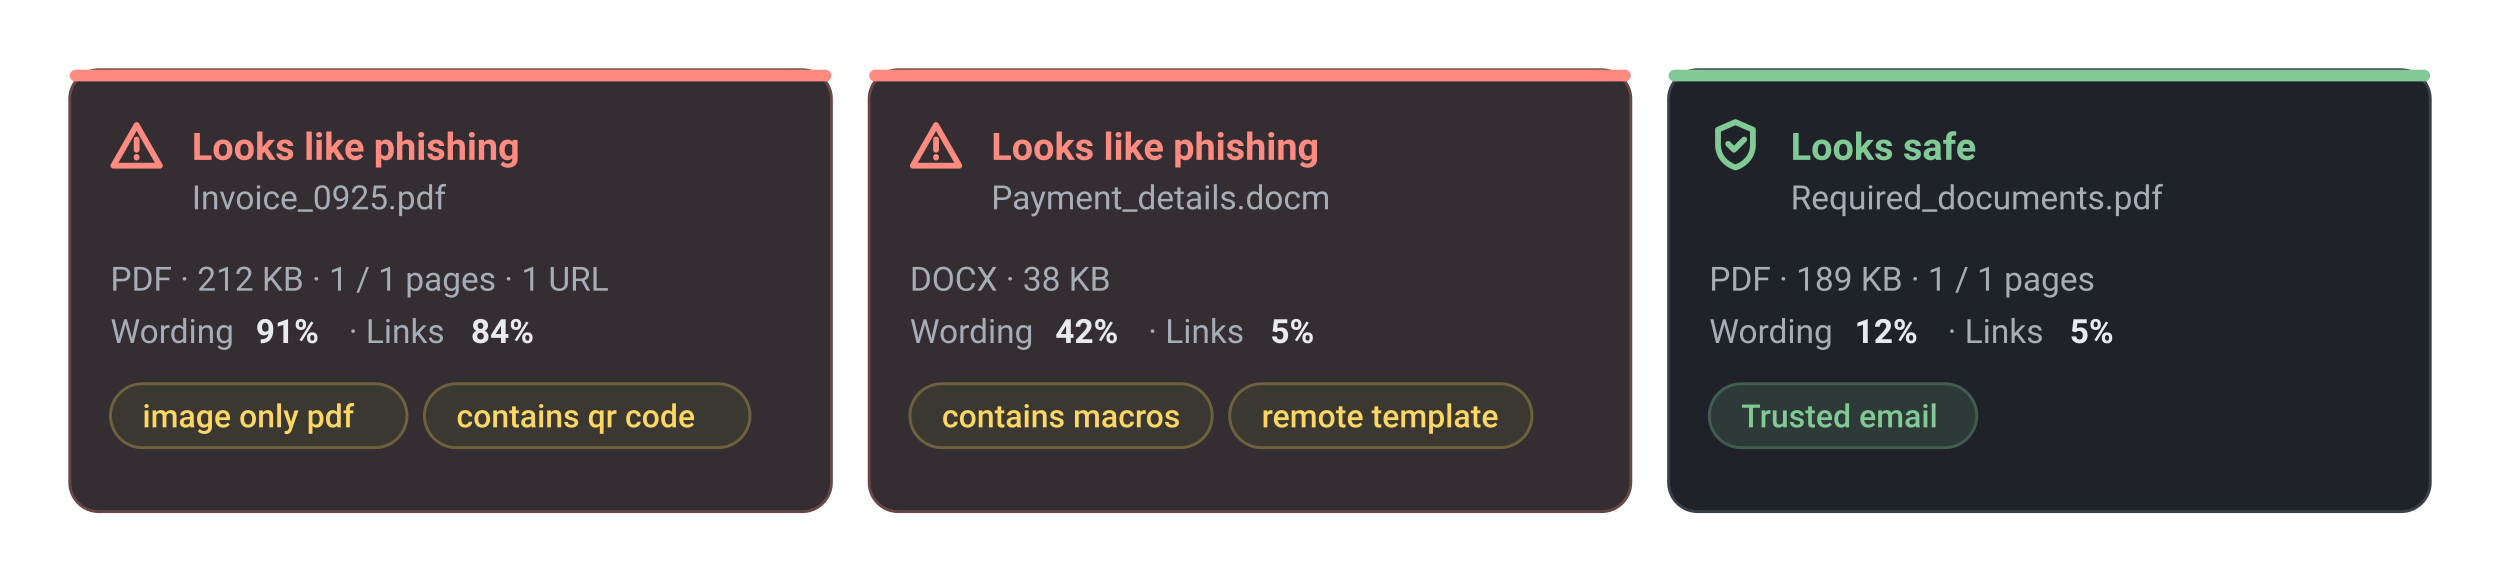
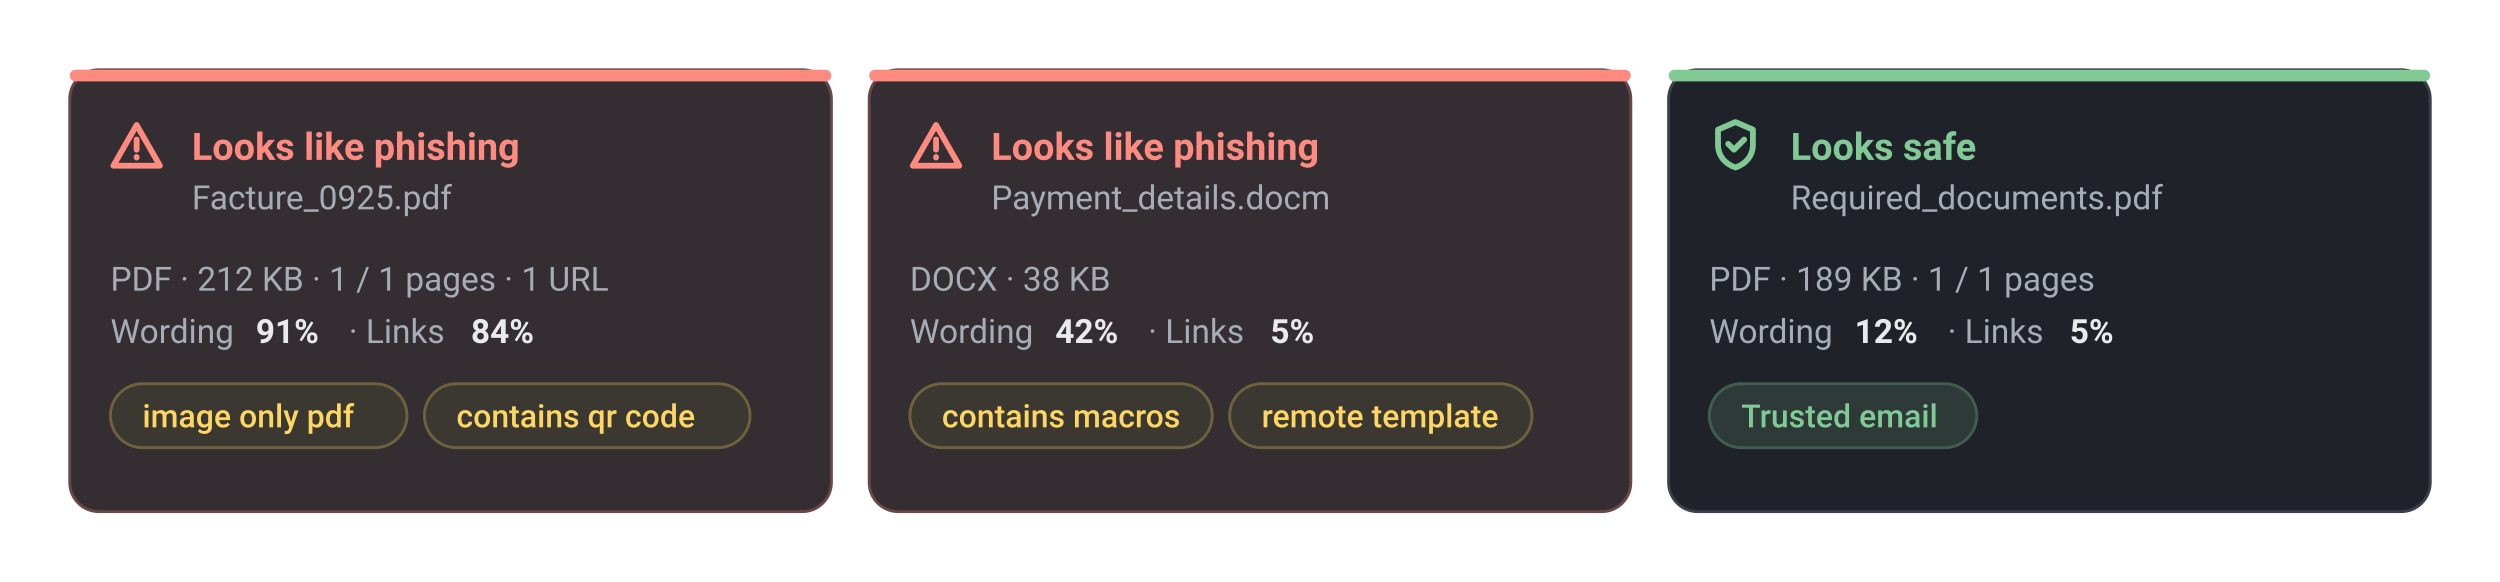
<svg xmlns="http://www.w3.org/2000/svg" width="860" height="200" viewBox="0 0 860 200" role="img" aria-labelledby="t d">
  <style>
    text { font-family: "Google Sans", Roboto, "Segoe UI", Helvetica, Arial, sans-serif; }
    .ic { fill: none; stroke-width: 2; stroke-linecap: round; stroke-linejoin: round; }
  </style>
  <rect x="0" y="0" width="860" height="200" rx="18" fill="none" />
  <g transform="translate(24 24)">
    <rect width="262" height="152" rx="10" fill="#342d32" stroke="#694748" />
    <rect width="262" height="4" rx="2" fill="#ff8a80" />
    <g transform="translate(14 18)" class="ic" stroke="#ff8a80">
      <path d="M9 1 L17 15 L1 15 Z" />
      <path d="M9 6 V9.5 M9 12 V12.2" />
    </g>
    <text x="42" y="31" font-size="13" font-weight="600" fill="#ff8a80">Looks like phishing</text>
-     <text x="42" y="48" font-size="11.5" fill="#a6adb7">Invoice_0925.pdf</text>
+     <text x="42" y="48" font-size="11.5" fill="#a6adb7">Facture_0925.pdf</text>
    <text x="14" y="76" font-size="11.5" fill="#a6adb7">PDF · 212 KB · 1 / 1 pages · 1 URL</text>
    <text x="14" y="94" font-size="11.5" fill="#a6adb7">Wording</text>
    <text x="64" y="94" font-size="11.5" font-weight="600" fill="#e8eaed">91%</text>
    <text x="96" y="94" font-size="11.5" fill="#a6adb7">· Links</text>
    <text x="138" y="94" font-size="11.5" font-weight="600" fill="#e8eaed">84%</text>
    <rect x="14" y="108" width="102" height="22" rx="11" fill="#3a3830" stroke="#6d623d" />
    <text x="25" y="123" font-size="11" font-weight="500" fill="#fdd663">image only pdf</text>
    <rect x="122" y="108" width="112" height="22" rx="11" fill="#3a3830" stroke="#6d623d" />
    <text x="133" y="123" font-size="11" font-weight="500" fill="#fdd663">contains qr code</text>
  </g>
  <g transform="translate(299 24)">
    <rect width="262" height="152" rx="10" fill="#342d32" stroke="#694748" />
    <rect width="262" height="4" rx="2" fill="#ff8a80" />
    <g transform="translate(14 18)" class="ic" stroke="#ff8a80">
      <path d="M9 1 L17 15 L1 15 Z" />
      <path d="M9 6 V9.5 M9 12 V12.2" />
    </g>
    <text x="42" y="31" font-size="13" font-weight="600" fill="#ff8a80">Looks like phishing</text>
    <text x="42" y="48" font-size="11.5" fill="#a6adb7">Payment_details.docm</text>
    <text x="14" y="76" font-size="11.5" fill="#a6adb7">DOCX · 38 KB</text>
    <text x="14" y="94" font-size="11.5" fill="#a6adb7">Wording</text>
    <text x="64" y="94" font-size="11.5" font-weight="600" fill="#e8eaed">42%</text>
    <text x="96" y="94" font-size="11.5" fill="#a6adb7">· Links</text>
    <text x="138" y="94" font-size="11.5" font-weight="600" fill="#e8eaed">5%</text>
    <rect x="14" y="108" width="104" height="22" rx="11" fill="#3a3830" stroke="#6d623d" />
    <text x="25" y="123" font-size="11" font-weight="500" fill="#fdd663">contains macros</text>
    <rect x="124" y="108" width="104" height="22" rx="11" fill="#3a3830" stroke="#6d623d" />
    <text x="135" y="123" font-size="11" font-weight="500" fill="#fdd663">remote template</text>
  </g>
  <g transform="translate(574 24)">
    <rect width="262" height="152" rx="10" fill="#1f2329" stroke="#3a4049" />
    <rect width="262" height="4" rx="2" fill="#81c995" />
    <g transform="translate(14 17)" class="ic" stroke="#81c995">
      <path d="M9 1l6 2.6v5.2c0 3.9-2.6 6.7-6 7.8-3.4-1.1-6-3.9-6-7.8V3.6L9 1z" />
      <path d="M6.5 8.5l2 2 3.5-3.5" />
    </g>
    <text x="42" y="31" font-size="13" font-weight="600" fill="#81c995">Looks safe</text>
    <text x="42" y="48" font-size="11.5" fill="#a6adb7">Required_documents.pdf</text>
    <text x="14" y="76" font-size="11.5" fill="#a6adb7">PDF · 189 KB · 1 / 1 pages</text>
    <text x="14" y="94" font-size="11.5" fill="#a6adb7">Wording</text>
    <text x="64" y="94" font-size="11.5" font-weight="600" fill="#e8eaed">12%</text>
    <text x="96" y="94" font-size="11.5" fill="#a6adb7">· Links</text>
    <text x="138" y="94" font-size="11.5" font-weight="600" fill="#e8eaed">5%</text>
    <rect x="14" y="108" width="92" height="22" rx="11" fill="#2d3a38" stroke="#415d4f" />
    <text x="25" y="123" font-size="11" font-weight="500" fill="#81c995">Trusted email</text>
  </g>
</svg>
